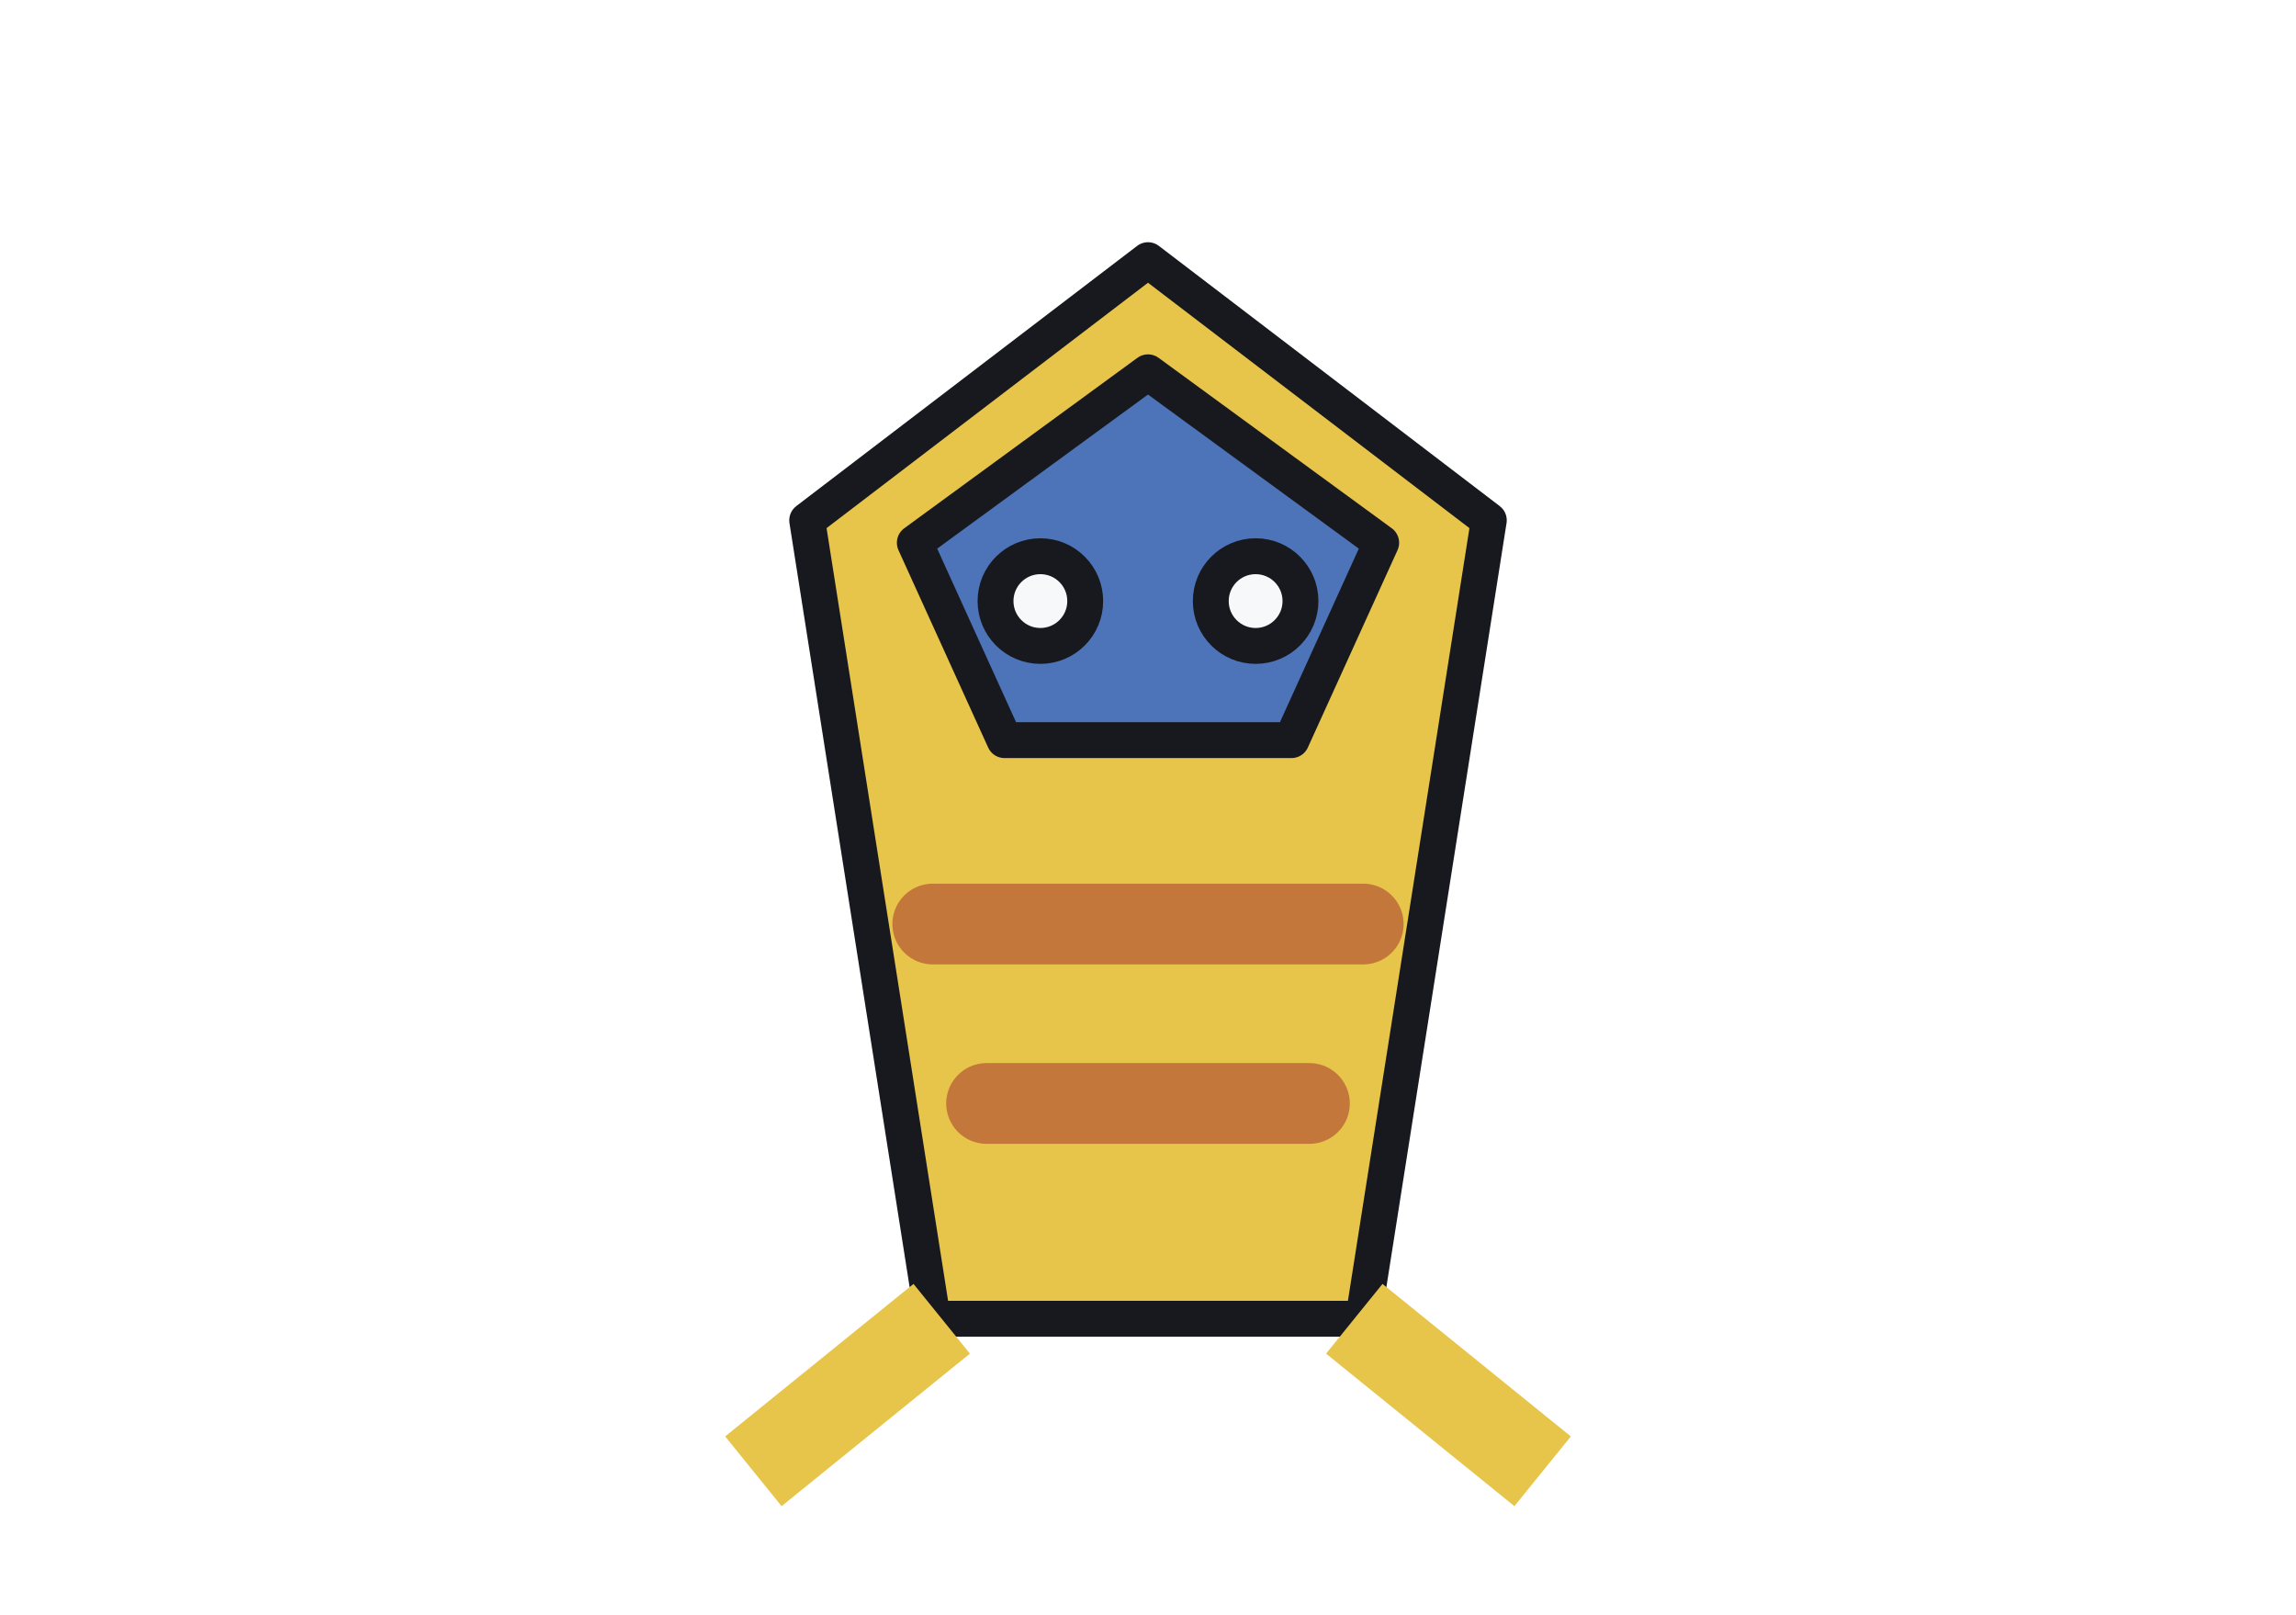
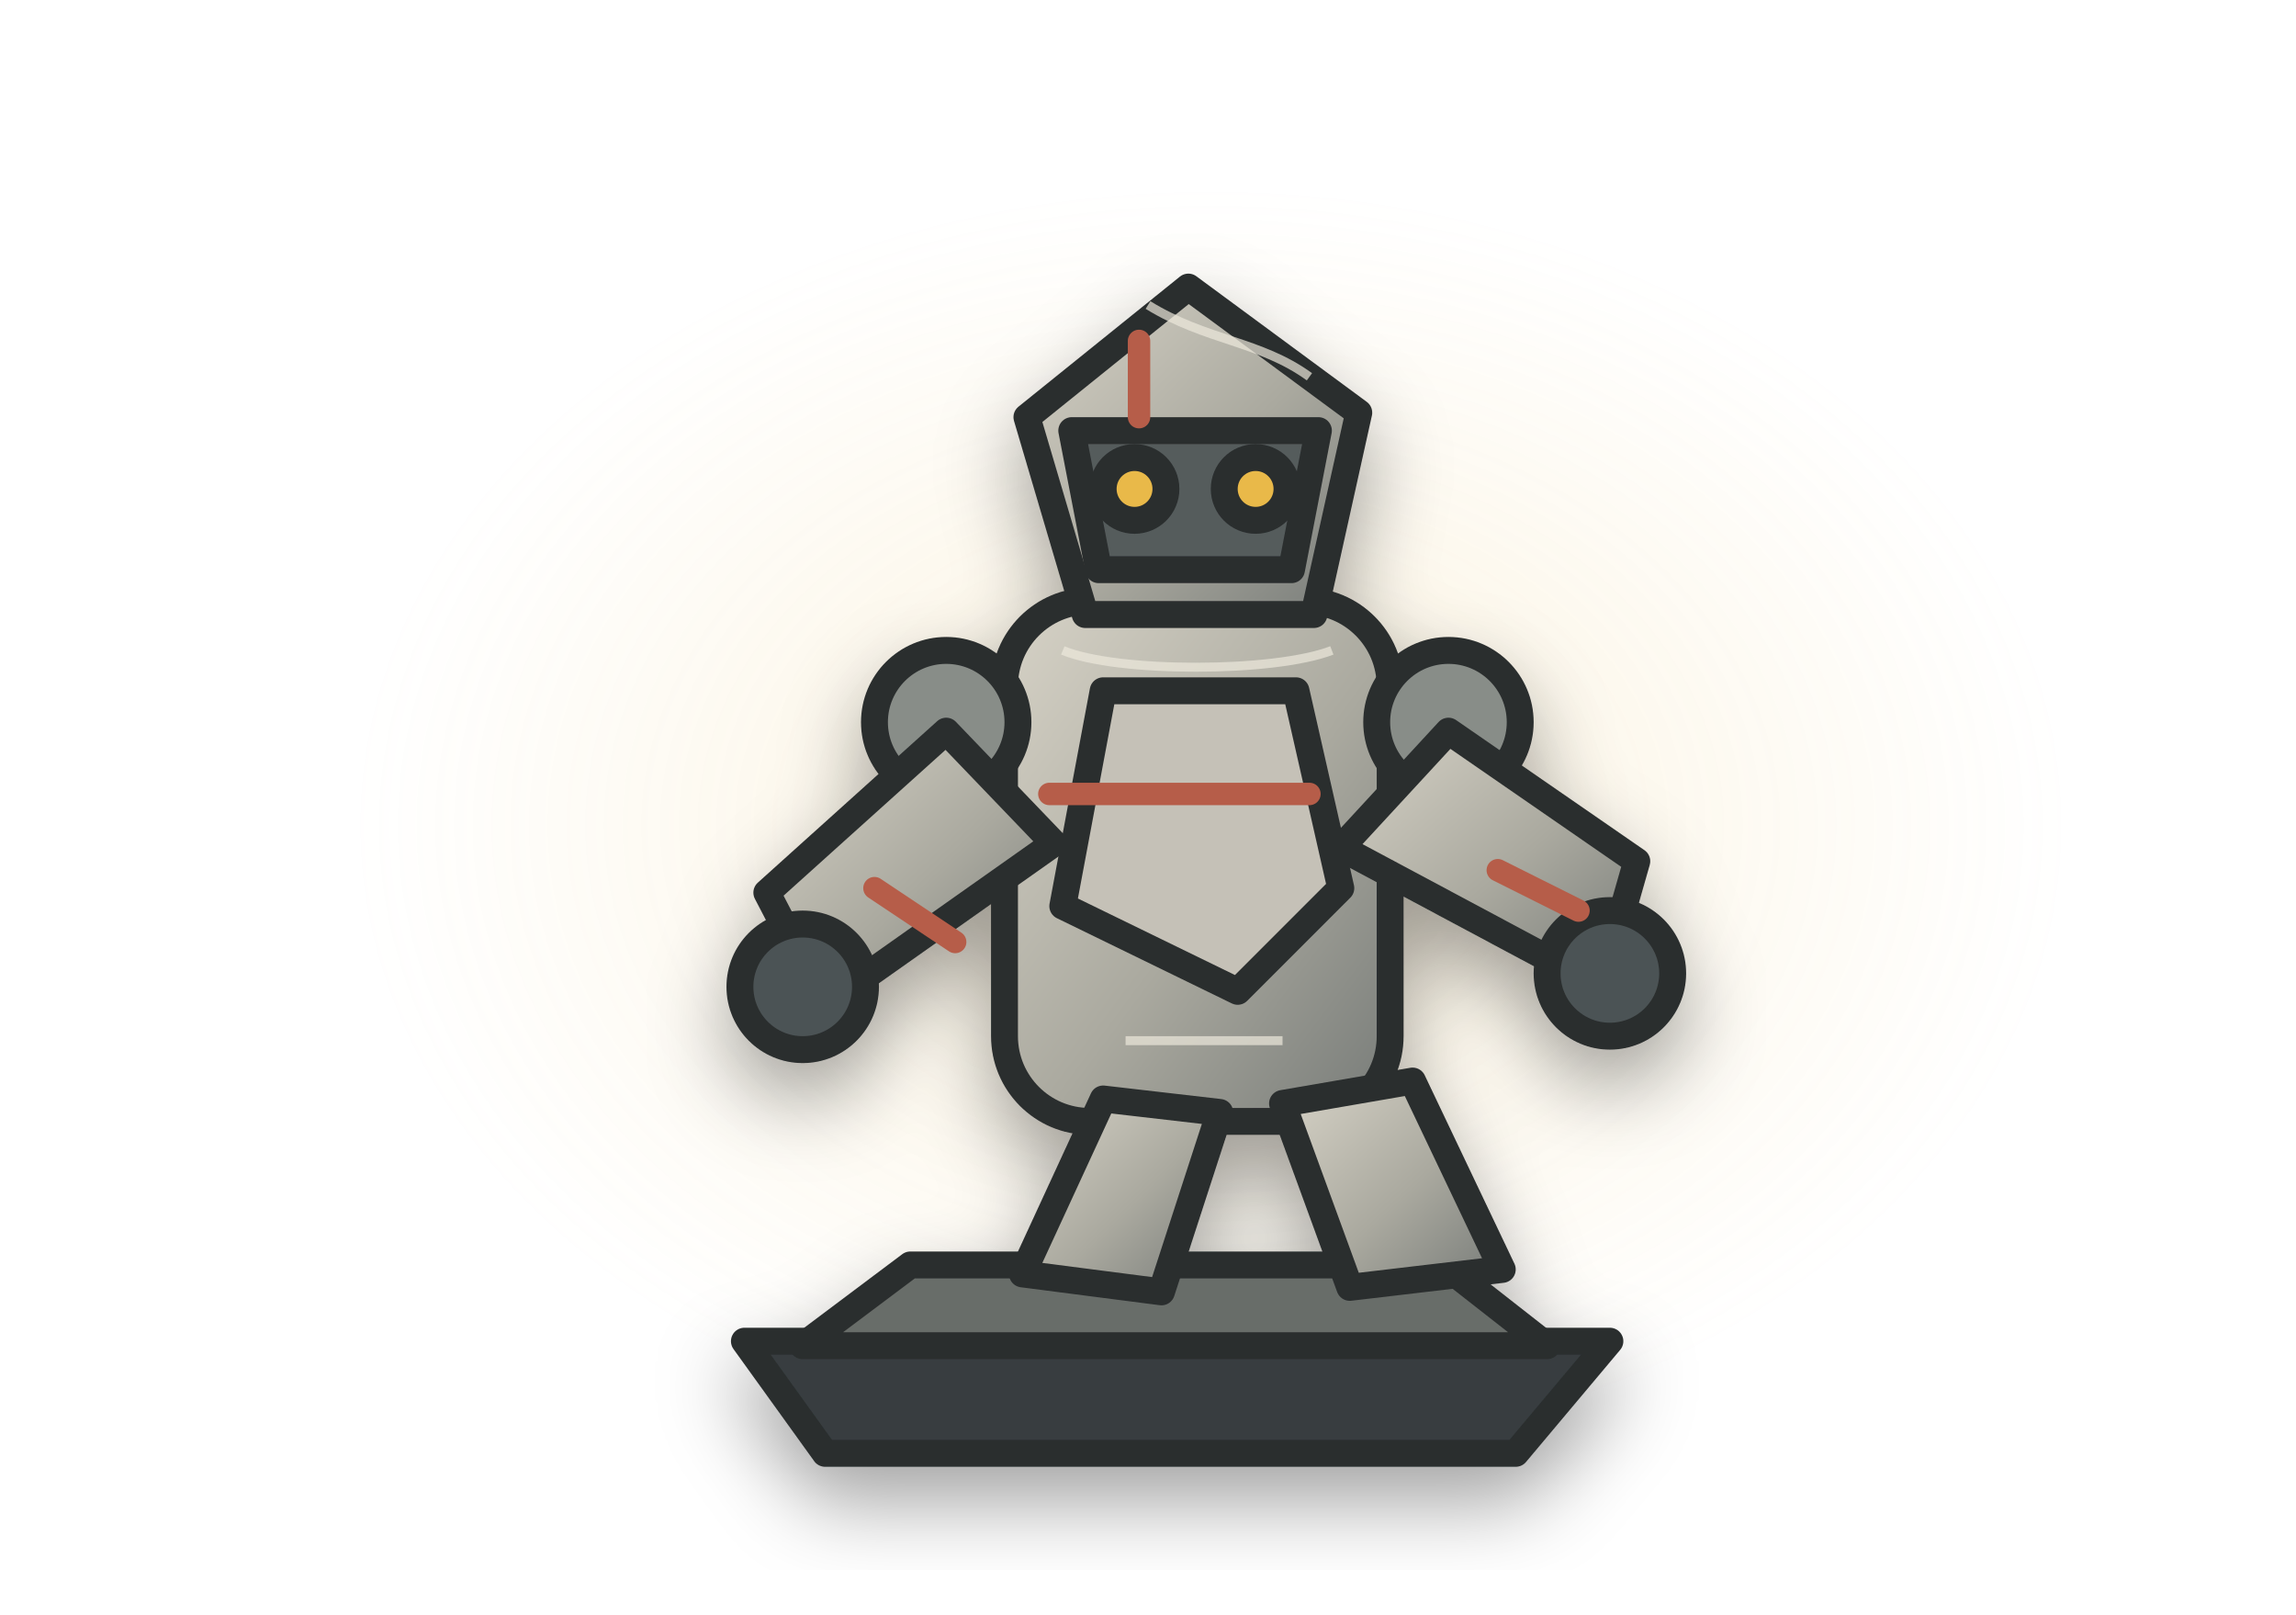
<svg xmlns="http://www.w3.org/2000/svg" viewBox="0 0 512 360">
-   <g stroke="#17191e" stroke-width="8" stroke-linejoin="round">
-     <path fill="#e7c54a" d="m256 58 76 58-28 178h-96l-28-178z" />
-     <path fill="#4d73b8" d="m204 121 52-38 52 38-20 44h-64z" />
-     <circle cx="232" cy="134" r="10" fill="#f7f8fa" />
-     <circle cx="280" cy="134" r="10" fill="#f7f8fa" />
-     <path d="M208 206h96M220 246h72" stroke="#c4773a" stroke-width="18" stroke-linecap="round" />
-     <path d="m210 294-42 34M302 294l42 34" stroke="#e7c54a" stroke-width="20" />
+   <defs>
+     <linearGradient id="resin" x1="0" y1="0" x2="1" y2="1">
+       <stop stop-color="#d7d3c7" />
+       <stop offset=".55" stop-color="#aaa99f" />
+       <stop offset="1" stop-color="#777b78" />
+     </linearGradient>
+     <linearGradient id="dark" x1="0" y1="0" x2="1" y2="1">
+       <stop stop-color="#4a5254" />
+       <stop offset="1" stop-color="#242a2d" />
+     </linearGradient>
+     <radialGradient id="halo">
+       <stop stop-color="#e9b949" stop-opacity=".18" />
+       <stop offset="1" stop-color="#e9b949" stop-opacity="0" />
+     </radialGradient>
+     <filter id="shadow">
+       <feDropShadow dx="0" dy="8" stdDeviation="9" flood-color="#000" flood-opacity=".36" />
+     </filter>
+   </defs>
+   <ellipse cx="270" cy="184" rx="190" ry="142" fill="url(#halo)" />
+   <g filter="url(#shadow)" stroke="#2a2d2e" stroke-width="6" stroke-linejoin="round">
+     <path d="M166 299h193l-21 25H184z" fill="#373d3f" />
+     <path d="M203 282h119l23 18H179z" fill="#686d69" />
+     <rect x="224" y="134" width="86" height="116" rx="19" fill="url(#resin)" />
+     <path d="M242 137 229 93l36-29 38 28-10 45z" fill="url(#resin)" />
+     <path d="M239 96h55l-6 31h-43z" fill="#555c5c" />
+     <circle cx="253" cy="109" r="7" fill="#e9b949" />
+     <circle cx="280" cy="109" r="7" fill="#e9b949" />
+     <path d="M246 154h43l10 44-23 23-39-19z" fill="#c5c1b7" />
+     <circle cx="211" cy="161" r="16" fill="#888d88" />
+     <circle cx="323" cy="161" r="16" fill="#888d88" />
+     <path d="M211 163 171 199l13 25 51-36z" fill="url(#resin)" />
+     <path d="m323 163 42 29-8 28-58-31z" fill="url(#resin)" />
+     <circle cx="179" cy="220" r="14" fill="#4b5354" />
+     <circle cx="359" cy="217" r="14" fill="#4b5354" />
+     <path d="m246 245-18 39 31 4 13-40z" fill="url(#resin)" />
+     <path d="m286 246 15 41 34-4-20-42z" fill="url(#resin)" />
+   </g>
+   <g fill="none" stroke="#b65d49" stroke-width="5" stroke-linecap="round">
+     <path d="M254 76v17" />
+     <path d="M234 177h58" />
+     <path d="m195 198 18 12" />
+     <path d="m334 194 18 9" />
+   </g>
+   <g fill="none" stroke="#ece8dc" stroke-width="2" opacity=".7">
+     <path d="M237 145c12 5 47 5 60 0" />
+     <path d="M251 232h35" />
+     <path d="M256 68c13 8 25 8 36 16" />
  </g>
</svg>
